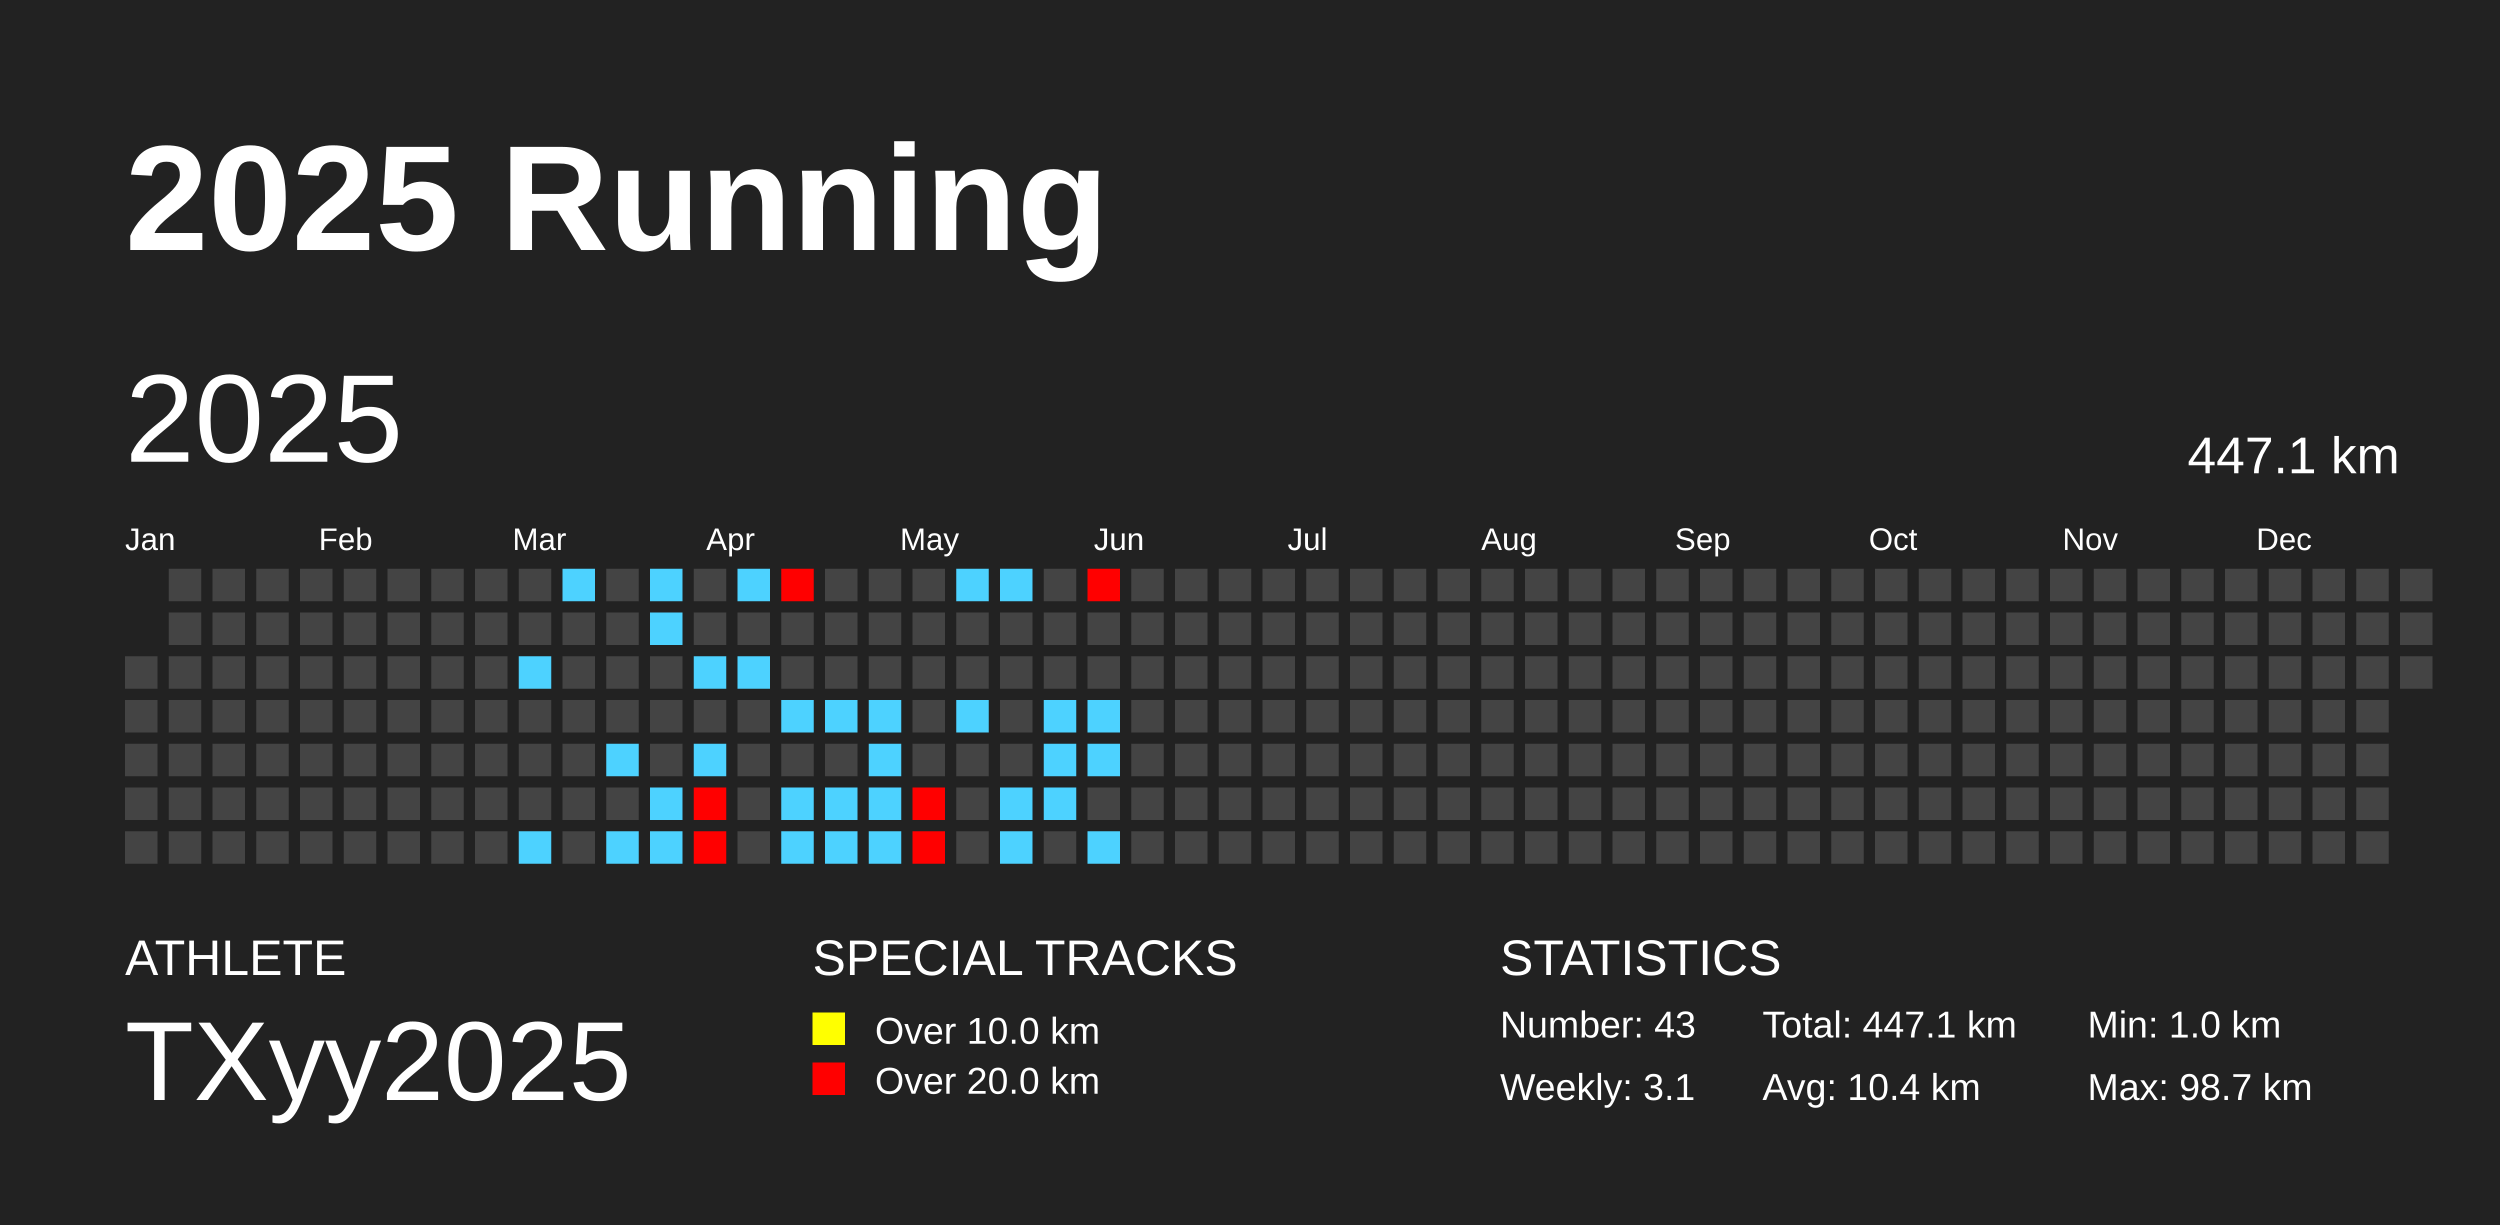
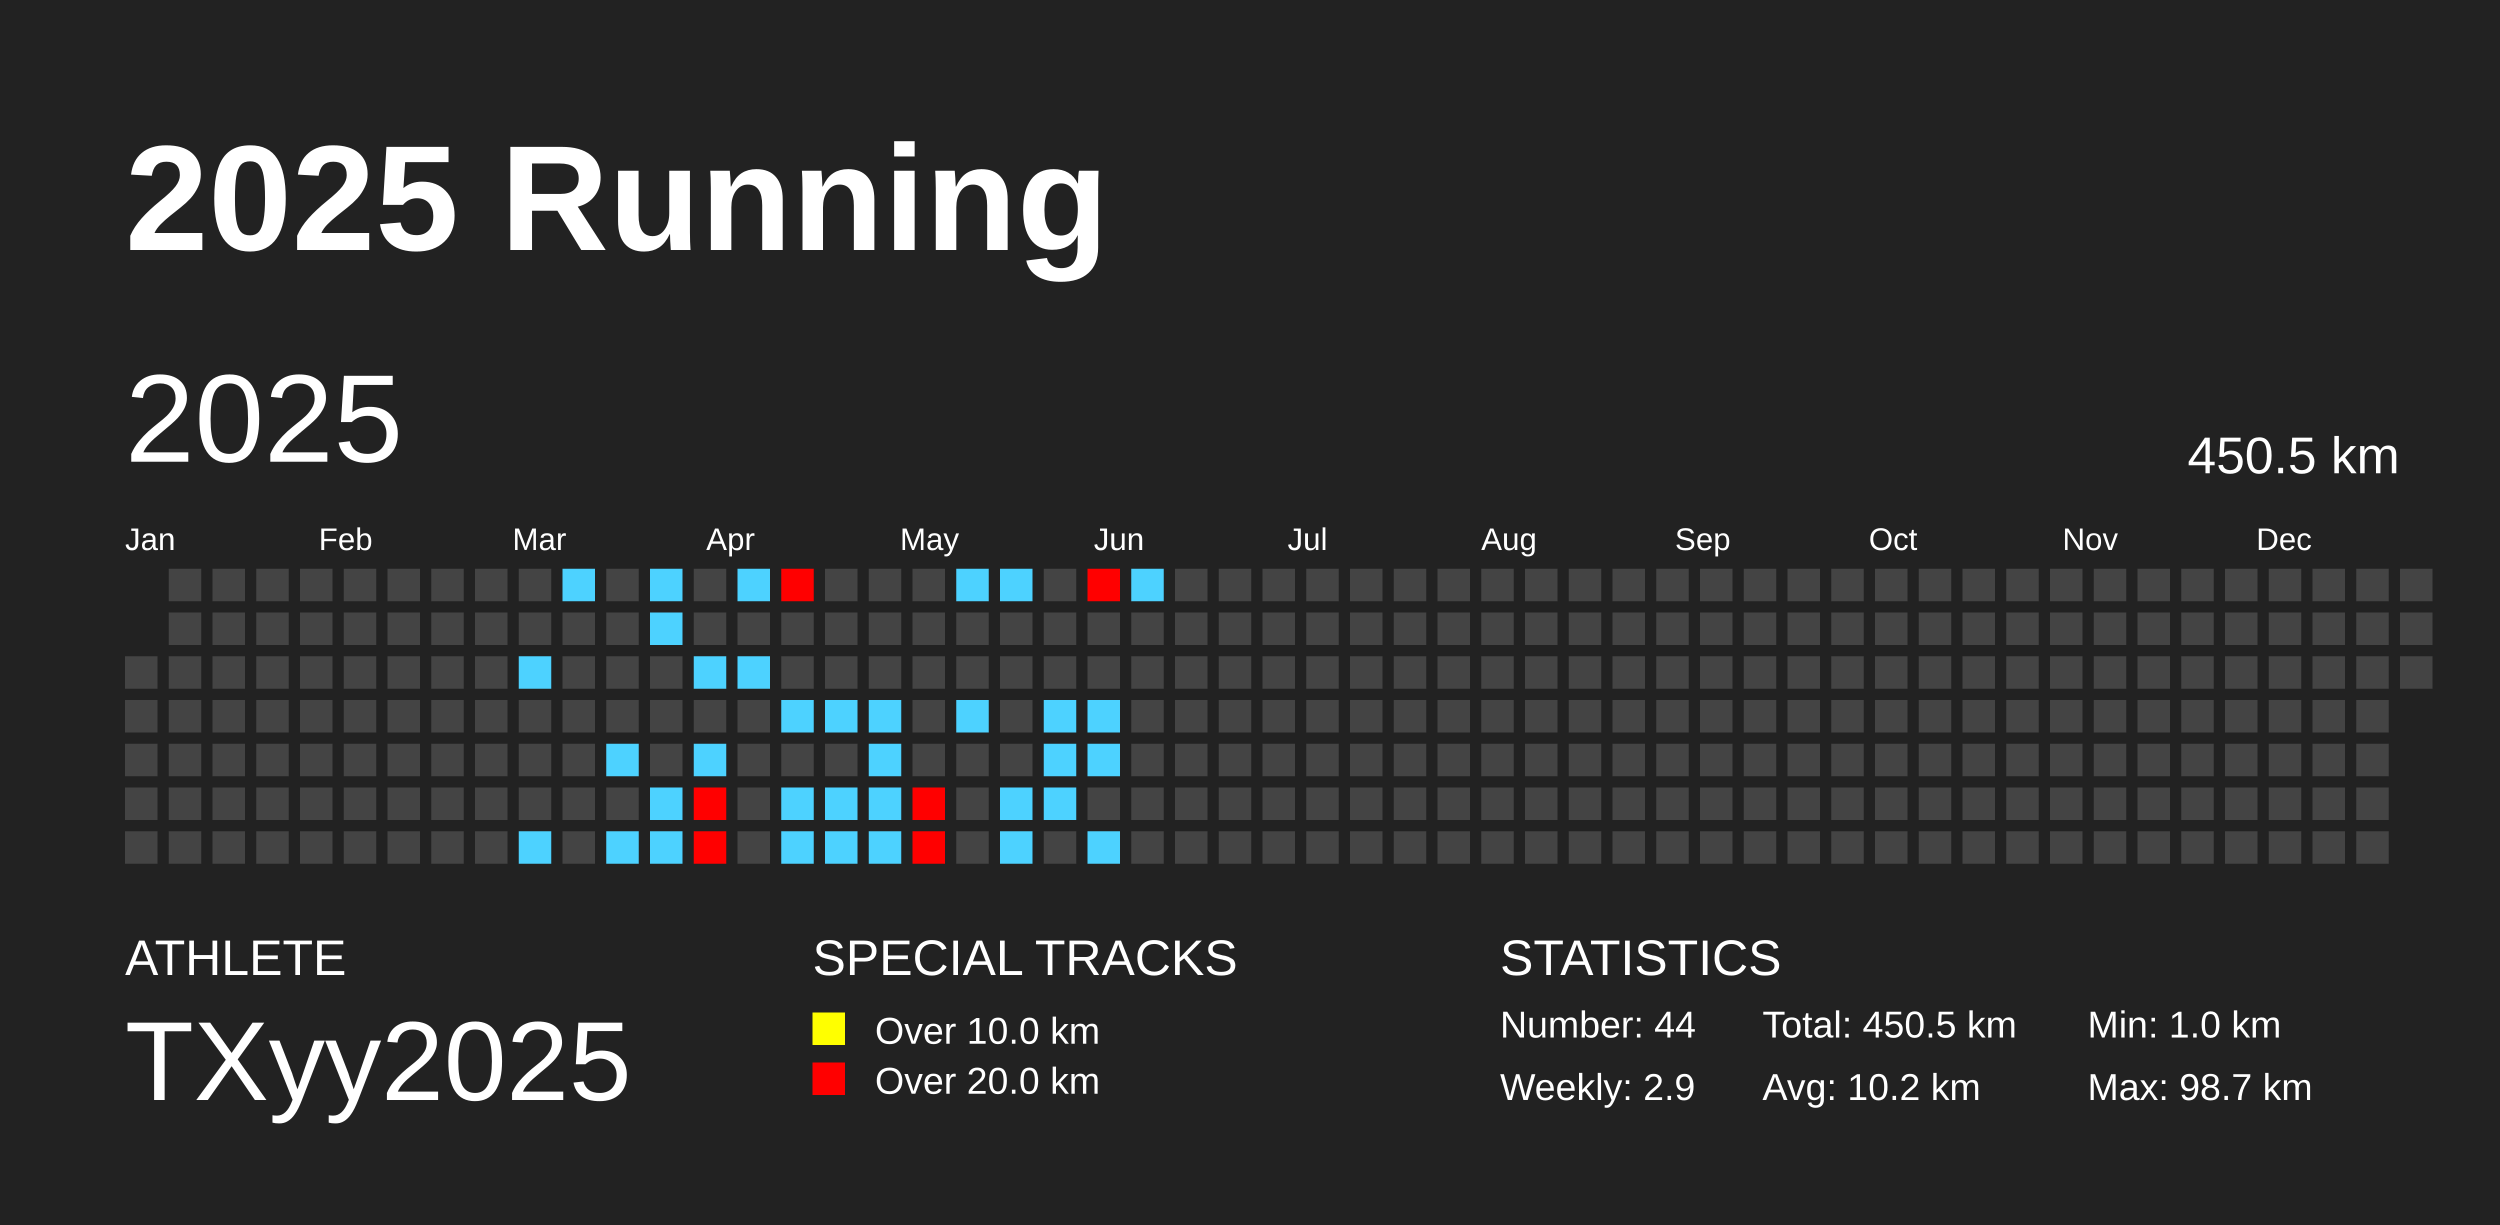
<svg xmlns="http://www.w3.org/2000/svg" baseProfile="full" height="98mm" version="1.1" viewBox="0,0,200,98" width="200mm">
  <defs />
  <rect fill="#222222" height="98" width="200" x="0" y="0" />
  <text fill="#FFFFFF" style="font-size:12px; font-family:Arial; font-weight:bold;" x="10" y="20">2025 Running</text>
  <text fill="#FFFFFF" style="font-size:4px; font-family:Arial" x="10" y="78">ATHLETE</text>
  <text fill="#FFFFFF" style="font-size:9px; font-family:Arial" x="10" y="88">TXyy2025</text>
  <text fill="#FFFFFF" style="font-size:4px; font-family:Arial" x="65" y="78">SPECIAL TRACKS</text>
  <rect fill="yellow" height="2.6" width="2.6" x="65" y="81" />
  <text fill="#FFFFFF" style="font-size:3px; font-family:Arial" x="70" y="83.5">Over 10.0 km</text>
  <rect fill="red" height="2.6" width="2.6" x="65" y="85" />
  <text fill="#FFFFFF" style="font-size:3px; font-family:Arial" x="70" y="87.5">Over 20.0 km</text>
  <text fill="#FFFFFF" style="font-size:4px; font-family:Arial" x="120" y="78">STATISTICS</text>
-   <text fill="#FFFFFF" style="font-size:3px; font-family:Arial" x="120" y="83">Number: 43</text>
-   <text fill="#FFFFFF" style="font-size:3px; font-family:Arial" x="120" y="88">Weekly: 3.1</text>
-   <text fill="#FFFFFF" style="font-size:3px; font-family:Arial" x="141" y="83">Total: 447.1 km</text>
-   <text fill="#FFFFFF" style="font-size:3px; font-family:Arial" x="141" y="88">Avg: 10.4 km</text>
+   <text fill="#FFFFFF" style="font-size:3px; font-family:Arial" x="120" y="83">Number: 44</text>
+   <text fill="#FFFFFF" style="font-size:3px; font-family:Arial" x="120" y="88">Weekly: 2.9</text>
+   <text fill="#FFFFFF" style="font-size:3px; font-family:Arial" x="141" y="83">Total: 450.5 km</text>
+   <text fill="#FFFFFF" style="font-size:3px; font-family:Arial" x="141" y="88">Avg: 10.2 km</text>
  <text fill="#FFFFFF" style="font-size:3px; font-family:Arial" x="167" y="83">Min: 1.0 km</text>
  <text fill="#FFFFFF" style="font-size:3px; font-family:Arial" x="167" y="88">Max: 98.7 km</text>
  <text dominant-baseline="hanging" fill="#FFFFFF" style="font-size:10.0px; font-family:Arial;" x="10" y="30">2025</text>
-   <text dominant-baseline="hanging" fill="#FFFFFF" style="font-size:4.125px; font-family:Arial;" x="175" y="35">447.1 km</text>
+   <text dominant-baseline="hanging" fill="#FFFFFF" style="font-size:4.125px; font-family:Arial;" x="175" y="35">450.5 km</text>
  <text fill="#FFFFFF" style="font-size:2.5px; font-family:Arial" x="10.0" y="44">Jan</text>
  <text fill="#FFFFFF" style="font-size:2.5px; font-family:Arial" x="25.5" y="44">Feb</text>
  <text fill="#FFFFFF" style="font-size:2.5px; font-family:Arial" x="41.0" y="44">Mar</text>
  <text fill="#FFFFFF" style="font-size:2.5px; font-family:Arial" x="56.5" y="44">Apr</text>
  <text fill="#FFFFFF" style="font-size:2.5px; font-family:Arial" x="72.0" y="44">May</text>
  <text fill="#FFFFFF" style="font-size:2.5px; font-family:Arial" x="87.5" y="44">Jun</text>
  <text fill="#FFFFFF" style="font-size:2.5px; font-family:Arial" x="103.0" y="44">Jul</text>
  <text fill="#FFFFFF" style="font-size:2.5px; font-family:Arial" x="118.5" y="44">Aug</text>
  <text fill="#FFFFFF" style="font-size:2.5px; font-family:Arial" x="134.0" y="44">Sep</text>
  <text fill="#FFFFFF" style="font-size:2.5px; font-family:Arial" x="149.5" y="44">Oct</text>
  <text fill="#FFFFFF" style="font-size:2.5px; font-family:Arial" x="165.0" y="44">Nov</text>
  <text fill="#FFFFFF" style="font-size:2.5px; font-family:Arial" x="180.5" y="44">Dec</text>
  <rect fill="#444444" height="2.6" width="2.6" x="10.0" y="52.5" />
  <rect fill="#444444" height="2.6" width="2.6" x="10.0" y="56.0" />
  <rect fill="#444444" height="2.6" width="2.6" x="10.0" y="59.5" />
  <rect fill="#444444" height="2.6" width="2.6" x="10.0" y="63.0" />
  <rect fill="#444444" height="2.6" width="2.6" x="10.0" y="66.5" />
  <rect fill="#444444" height="2.6" width="2.6" x="13.5" y="45.5" />
  <rect fill="#444444" height="2.6" width="2.6" x="13.5" y="49.0" />
  <rect fill="#444444" height="2.6" width="2.6" x="13.5" y="52.5" />
  <rect fill="#444444" height="2.6" width="2.6" x="13.5" y="56.0" />
  <rect fill="#444444" height="2.6" width="2.6" x="13.5" y="59.5" />
  <rect fill="#444444" height="2.6" width="2.6" x="13.5" y="63.0" />
  <rect fill="#444444" height="2.6" width="2.6" x="13.5" y="66.5" />
  <rect fill="#444444" height="2.6" width="2.6" x="17.0" y="45.5" />
  <rect fill="#444444" height="2.6" width="2.6" x="17.0" y="49.0" />
  <rect fill="#444444" height="2.6" width="2.6" x="17.0" y="52.5" />
  <rect fill="#444444" height="2.6" width="2.6" x="17.0" y="56.0" />
  <rect fill="#444444" height="2.6" width="2.6" x="17.0" y="59.5" />
  <rect fill="#444444" height="2.6" width="2.6" x="17.0" y="63.0" />
  <rect fill="#444444" height="2.6" width="2.6" x="17.0" y="66.5" />
  <rect fill="#444444" height="2.6" width="2.6" x="20.5" y="45.5" />
  <rect fill="#444444" height="2.6" width="2.6" x="20.5" y="49.0" />
  <rect fill="#444444" height="2.6" width="2.6" x="20.5" y="52.5" />
  <rect fill="#444444" height="2.6" width="2.6" x="20.5" y="56.0" />
  <rect fill="#444444" height="2.6" width="2.6" x="20.5" y="59.5" />
  <rect fill="#444444" height="2.6" width="2.6" x="20.5" y="63.0" />
  <rect fill="#444444" height="2.6" width="2.6" x="20.5" y="66.5" />
  <rect fill="#444444" height="2.6" width="2.6" x="24.0" y="45.5" />
  <rect fill="#444444" height="2.6" width="2.6" x="24.0" y="49.0" />
  <rect fill="#444444" height="2.6" width="2.6" x="24.0" y="52.5" />
  <rect fill="#444444" height="2.6" width="2.6" x="24.0" y="56.0" />
  <rect fill="#444444" height="2.6" width="2.6" x="24.0" y="59.5" />
  <rect fill="#444444" height="2.6" width="2.6" x="24.0" y="63.0" />
  <rect fill="#444444" height="2.6" width="2.6" x="24.0" y="66.5" />
  <rect fill="#444444" height="2.6" width="2.6" x="27.5" y="45.5" />
  <rect fill="#444444" height="2.6" width="2.6" x="27.5" y="49.0" />
  <rect fill="#444444" height="2.6" width="2.6" x="27.5" y="52.5" />
  <rect fill="#444444" height="2.6" width="2.6" x="27.5" y="56.0" />
  <rect fill="#444444" height="2.6" width="2.6" x="27.5" y="59.5" />
  <rect fill="#444444" height="2.6" width="2.6" x="27.5" y="63.0" />
  <rect fill="#444444" height="2.6" width="2.6" x="27.5" y="66.5" />
  <rect fill="#444444" height="2.6" width="2.6" x="31.0" y="45.5" />
  <rect fill="#444444" height="2.6" width="2.6" x="31.0" y="49.0" />
  <rect fill="#444444" height="2.6" width="2.6" x="31.0" y="52.5" />
  <rect fill="#444444" height="2.6" width="2.6" x="31.0" y="56.0" />
  <rect fill="#444444" height="2.6" width="2.6" x="31.0" y="59.5" />
  <rect fill="#444444" height="2.6" width="2.6" x="31.0" y="63.0" />
  <rect fill="#444444" height="2.6" width="2.6" x="31.0" y="66.5" />
  <rect fill="#444444" height="2.6" width="2.6" x="34.5" y="45.5" />
  <rect fill="#444444" height="2.6" width="2.6" x="34.5" y="49.0" />
  <rect fill="#444444" height="2.6" width="2.6" x="34.5" y="52.5" />
  <rect fill="#444444" height="2.6" width="2.6" x="34.5" y="56.0" />
  <rect fill="#444444" height="2.6" width="2.6" x="34.5" y="59.5" />
  <rect fill="#444444" height="2.6" width="2.6" x="34.5" y="63.0" />
  <rect fill="#444444" height="2.6" width="2.6" x="34.5" y="66.5" />
  <rect fill="#444444" height="2.6" width="2.6" x="38.0" y="45.5" />
  <rect fill="#444444" height="2.6" width="2.6" x="38.0" y="49.0" />
  <rect fill="#444444" height="2.6" width="2.6" x="38.0" y="52.5" />
  <rect fill="#444444" height="2.6" width="2.6" x="38.0" y="56.0" />
  <rect fill="#444444" height="2.6" width="2.6" x="38.0" y="59.5" />
  <rect fill="#444444" height="2.6" width="2.6" x="38.0" y="63.0" />
  <rect fill="#444444" height="2.6" width="2.6" x="38.0" y="66.5" />
  <rect fill="#444444" height="2.6" width="2.6" x="41.5" y="45.5" />
  <rect fill="#444444" height="2.6" width="2.6" x="41.5" y="49.0" />
  <rect fill="#4dd2ff" height="2.6" width="2.6" x="41.5" y="52.5" />
  <rect fill="#444444" height="2.6" width="2.6" x="41.5" y="56.0" />
  <rect fill="#444444" height="2.6" width="2.6" x="41.5" y="59.5" />
  <rect fill="#444444" height="2.6" width="2.6" x="41.5" y="63.0" />
  <rect fill="#4dd2ff" height="2.6" width="2.6" x="41.5" y="66.5" />
  <rect fill="#4dd2ff" height="2.6" width="2.6" x="45.0" y="45.5" />
  <rect fill="#444444" height="2.6" width="2.6" x="45.0" y="49.0" />
  <rect fill="#444444" height="2.6" width="2.6" x="45.0" y="52.5" />
  <rect fill="#444444" height="2.6" width="2.6" x="45.0" y="56.0" />
  <rect fill="#444444" height="2.6" width="2.6" x="45.0" y="59.5" />
  <rect fill="#444444" height="2.6" width="2.6" x="45.0" y="63.0" />
  <rect fill="#444444" height="2.6" width="2.6" x="45.0" y="66.5" />
  <rect fill="#444444" height="2.6" width="2.6" x="48.5" y="45.5" />
  <rect fill="#444444" height="2.6" width="2.6" x="48.5" y="49.0" />
  <rect fill="#444444" height="2.6" width="2.6" x="48.5" y="52.5" />
  <rect fill="#444444" height="2.6" width="2.6" x="48.5" y="56.0" />
  <rect fill="#4dd2ff" height="2.6" width="2.6" x="48.5" y="59.5" />
  <rect fill="#444444" height="2.6" width="2.6" x="48.5" y="63.0" />
  <rect fill="#4dd2ff" height="2.6" width="2.6" x="48.5" y="66.5" />
  <rect fill="#4dd2ff" height="2.6" width="2.6" x="52.0" y="45.5" />
  <rect fill="#4dd2ff" height="2.6" width="2.6" x="52.0" y="49.0" />
  <rect fill="#444444" height="2.6" width="2.6" x="52.0" y="52.5" />
  <rect fill="#444444" height="2.6" width="2.6" x="52.0" y="56.0" />
  <rect fill="#444444" height="2.6" width="2.6" x="52.0" y="59.5" />
  <rect fill="#4dd2ff" height="2.6" width="2.6" x="52.0" y="63.0" />
  <rect fill="#4dd2ff" height="2.6" width="2.6" x="52.0" y="66.5" />
  <rect fill="#444444" height="2.6" width="2.6" x="55.5" y="45.5" />
  <rect fill="#444444" height="2.6" width="2.6" x="55.5" y="49.0" />
  <rect fill="#4dd2ff" height="2.6" width="2.6" x="55.5" y="52.5" />
  <rect fill="#444444" height="2.6" width="2.6" x="55.5" y="56.0" />
  <rect fill="#4dd2ff" height="2.6" width="2.6" x="55.5" y="59.5" />
  <rect fill="red" height="2.6" width="2.6" x="55.5" y="63.0" />
  <rect fill="red" height="2.6" width="2.6" x="55.5" y="66.5" />
  <rect fill="#4dd2ff" height="2.6" width="2.6" x="59.0" y="45.5" />
  <rect fill="#444444" height="2.6" width="2.6" x="59.0" y="49.0" />
  <rect fill="#4dd2ff" height="2.6" width="2.6" x="59.0" y="52.5" />
  <rect fill="#444444" height="2.6" width="2.6" x="59.0" y="56.0" />
  <rect fill="#444444" height="2.6" width="2.6" x="59.0" y="59.5" />
  <rect fill="#444444" height="2.6" width="2.6" x="59.0" y="63.0" />
  <rect fill="#444444" height="2.6" width="2.6" x="59.0" y="66.5" />
  <rect fill="red" height="2.6" width="2.6" x="62.5" y="45.5" />
  <rect fill="#444444" height="2.6" width="2.6" x="62.5" y="49.0" />
  <rect fill="#444444" height="2.6" width="2.6" x="62.5" y="52.5" />
  <rect fill="#4dd2ff" height="2.6" width="2.6" x="62.5" y="56.0" />
  <rect fill="#444444" height="2.6" width="2.6" x="62.5" y="59.5" />
  <rect fill="#4dd2ff" height="2.6" width="2.6" x="62.5" y="63.0" />
  <rect fill="#4dd2ff" height="2.6" width="2.6" x="62.5" y="66.5" />
  <rect fill="#444444" height="2.6" width="2.6" x="66.0" y="45.5" />
  <rect fill="#444444" height="2.6" width="2.6" x="66.0" y="49.0" />
  <rect fill="#444444" height="2.6" width="2.6" x="66.0" y="52.5" />
  <rect fill="#4dd2ff" height="2.6" width="2.6" x="66.0" y="56.0" />
  <rect fill="#444444" height="2.6" width="2.6" x="66.0" y="59.5" />
  <rect fill="#4dd2ff" height="2.6" width="2.6" x="66.0" y="63.0" />
  <rect fill="#4dd2ff" height="2.6" width="2.6" x="66.0" y="66.5" />
  <rect fill="#444444" height="2.6" width="2.6" x="69.5" y="45.5" />
  <rect fill="#444444" height="2.6" width="2.6" x="69.5" y="49.0" />
  <rect fill="#444444" height="2.6" width="2.6" x="69.5" y="52.5" />
  <rect fill="#4dd2ff" height="2.6" width="2.6" x="69.5" y="56.0" />
  <rect fill="#4dd2ff" height="2.6" width="2.6" x="69.5" y="59.5" />
  <rect fill="#4dd2ff" height="2.6" width="2.6" x="69.5" y="63.0" />
  <rect fill="#4dd2ff" height="2.6" width="2.6" x="69.5" y="66.5" />
  <rect fill="#444444" height="2.6" width="2.6" x="73.0" y="45.5" />
  <rect fill="#444444" height="2.6" width="2.6" x="73.0" y="49.0" />
  <rect fill="#444444" height="2.6" width="2.6" x="73.0" y="52.5" />
  <rect fill="#444444" height="2.6" width="2.6" x="73.0" y="56.0" />
  <rect fill="#444444" height="2.6" width="2.6" x="73.0" y="59.5" />
  <rect fill="red" height="2.6" width="2.6" x="73.0" y="63.0" />
  <rect fill="red" height="2.6" width="2.6" x="73.0" y="66.5" />
  <rect fill="#4dd2ff" height="2.6" width="2.6" x="76.5" y="45.5" />
  <rect fill="#444444" height="2.6" width="2.6" x="76.5" y="49.0" />
  <rect fill="#444444" height="2.6" width="2.6" x="76.5" y="52.5" />
  <rect fill="#4dd2ff" height="2.6" width="2.6" x="76.5" y="56.0" />
  <rect fill="#444444" height="2.6" width="2.6" x="76.5" y="59.5" />
  <rect fill="#444444" height="2.6" width="2.6" x="76.5" y="63.0" />
  <rect fill="#444444" height="2.6" width="2.6" x="76.5" y="66.5" />
  <rect fill="#4dd2ff" height="2.6" width="2.6" x="80.0" y="45.5" />
  <rect fill="#444444" height="2.6" width="2.6" x="80.0" y="49.0" />
  <rect fill="#444444" height="2.6" width="2.6" x="80.0" y="52.5" />
  <rect fill="#444444" height="2.6" width="2.6" x="80.0" y="56.0" />
  <rect fill="#444444" height="2.6" width="2.6" x="80.0" y="59.5" />
  <rect fill="#4dd2ff" height="2.6" width="2.6" x="80.0" y="63.0" />
  <rect fill="#4dd2ff" height="2.6" width="2.6" x="80.0" y="66.5" />
  <rect fill="#444444" height="2.6" width="2.6" x="83.5" y="45.5" />
  <rect fill="#444444" height="2.6" width="2.6" x="83.5" y="49.0" />
  <rect fill="#444444" height="2.6" width="2.6" x="83.5" y="52.5" />
  <rect fill="#4dd2ff" height="2.6" width="2.6" x="83.5" y="56.0" />
  <rect fill="#4dd2ff" height="2.6" width="2.6" x="83.5" y="59.5" />
  <rect fill="#4dd2ff" height="2.6" width="2.6" x="83.5" y="63.0" />
  <rect fill="#444444" height="2.6" width="2.6" x="83.5" y="66.5" />
  <rect fill="red" height="2.6" width="2.6" x="87.0" y="45.5" />
  <rect fill="#444444" height="2.6" width="2.6" x="87.0" y="49.0" />
  <rect fill="#444444" height="2.6" width="2.6" x="87.0" y="52.5" />
  <rect fill="#4dd2ff" height="2.6" width="2.6" x="87.0" y="56.0" />
  <rect fill="#4dd2ff" height="2.6" width="2.6" x="87.0" y="59.5" />
  <rect fill="#444444" height="2.6" width="2.6" x="87.0" y="63.0" />
  <rect fill="#4dd2ff" height="2.6" width="2.6" x="87.0" y="66.5" />
-   <rect fill="#444444" height="2.6" width="2.6" x="90.5" y="45.5" />
+   <rect fill="#4dd2ff" height="2.6" width="2.6" x="90.5" y="45.5" />
  <rect fill="#444444" height="2.6" width="2.6" x="90.5" y="49.0" />
  <rect fill="#444444" height="2.6" width="2.6" x="90.5" y="52.5" />
  <rect fill="#444444" height="2.6" width="2.6" x="90.5" y="56.0" />
  <rect fill="#444444" height="2.6" width="2.6" x="90.5" y="59.5" />
  <rect fill="#444444" height="2.6" width="2.6" x="90.5" y="63.0" />
  <rect fill="#444444" height="2.6" width="2.6" x="90.5" y="66.5" />
  <rect fill="#444444" height="2.6" width="2.6" x="94.0" y="45.5" />
  <rect fill="#444444" height="2.6" width="2.6" x="94.0" y="49.0" />
  <rect fill="#444444" height="2.6" width="2.6" x="94.0" y="52.5" />
  <rect fill="#444444" height="2.6" width="2.6" x="94.0" y="56.0" />
  <rect fill="#444444" height="2.6" width="2.6" x="94.0" y="59.5" />
  <rect fill="#444444" height="2.6" width="2.6" x="94.0" y="63.0" />
  <rect fill="#444444" height="2.6" width="2.6" x="94.0" y="66.5" />
  <rect fill="#444444" height="2.6" width="2.6" x="97.5" y="45.5" />
  <rect fill="#444444" height="2.6" width="2.6" x="97.5" y="49.0" />
  <rect fill="#444444" height="2.6" width="2.6" x="97.5" y="52.5" />
  <rect fill="#444444" height="2.6" width="2.6" x="97.5" y="56.0" />
  <rect fill="#444444" height="2.6" width="2.6" x="97.5" y="59.5" />
  <rect fill="#444444" height="2.6" width="2.6" x="97.5" y="63.0" />
  <rect fill="#444444" height="2.6" width="2.6" x="97.5" y="66.5" />
  <rect fill="#444444" height="2.6" width="2.6" x="101.0" y="45.5" />
  <rect fill="#444444" height="2.6" width="2.6" x="101.0" y="49.0" />
  <rect fill="#444444" height="2.6" width="2.6" x="101.0" y="52.5" />
  <rect fill="#444444" height="2.6" width="2.6" x="101.0" y="56.0" />
  <rect fill="#444444" height="2.6" width="2.6" x="101.0" y="59.5" />
  <rect fill="#444444" height="2.6" width="2.6" x="101.0" y="63.0" />
  <rect fill="#444444" height="2.6" width="2.6" x="101.0" y="66.5" />
  <rect fill="#444444" height="2.6" width="2.6" x="104.5" y="45.5" />
  <rect fill="#444444" height="2.6" width="2.6" x="104.5" y="49.0" />
  <rect fill="#444444" height="2.6" width="2.6" x="104.5" y="52.5" />
  <rect fill="#444444" height="2.6" width="2.6" x="104.5" y="56.0" />
  <rect fill="#444444" height="2.6" width="2.6" x="104.5" y="59.5" />
  <rect fill="#444444" height="2.6" width="2.6" x="104.5" y="63.0" />
  <rect fill="#444444" height="2.6" width="2.6" x="104.5" y="66.5" />
  <rect fill="#444444" height="2.6" width="2.6" x="108.0" y="45.5" />
  <rect fill="#444444" height="2.6" width="2.6" x="108.0" y="49.0" />
  <rect fill="#444444" height="2.6" width="2.6" x="108.0" y="52.5" />
  <rect fill="#444444" height="2.6" width="2.6" x="108.0" y="56.0" />
  <rect fill="#444444" height="2.6" width="2.6" x="108.0" y="59.5" />
  <rect fill="#444444" height="2.6" width="2.6" x="108.0" y="63.0" />
  <rect fill="#444444" height="2.6" width="2.6" x="108.0" y="66.5" />
  <rect fill="#444444" height="2.6" width="2.6" x="111.5" y="45.5" />
  <rect fill="#444444" height="2.6" width="2.6" x="111.5" y="49.0" />
  <rect fill="#444444" height="2.6" width="2.6" x="111.5" y="52.5" />
  <rect fill="#444444" height="2.6" width="2.6" x="111.5" y="56.0" />
  <rect fill="#444444" height="2.6" width="2.6" x="111.5" y="59.5" />
  <rect fill="#444444" height="2.6" width="2.6" x="111.5" y="63.0" />
  <rect fill="#444444" height="2.6" width="2.6" x="111.5" y="66.5" />
  <rect fill="#444444" height="2.6" width="2.6" x="115.0" y="45.5" />
  <rect fill="#444444" height="2.6" width="2.6" x="115.0" y="49.0" />
  <rect fill="#444444" height="2.6" width="2.6" x="115.0" y="52.5" />
  <rect fill="#444444" height="2.6" width="2.6" x="115.0" y="56.0" />
  <rect fill="#444444" height="2.6" width="2.6" x="115.0" y="59.5" />
  <rect fill="#444444" height="2.6" width="2.6" x="115.0" y="63.0" />
  <rect fill="#444444" height="2.6" width="2.6" x="115.0" y="66.5" />
  <rect fill="#444444" height="2.6" width="2.6" x="118.5" y="45.5" />
  <rect fill="#444444" height="2.6" width="2.6" x="118.5" y="49.0" />
  <rect fill="#444444" height="2.6" width="2.6" x="118.5" y="52.5" />
  <rect fill="#444444" height="2.6" width="2.6" x="118.5" y="56.0" />
  <rect fill="#444444" height="2.6" width="2.6" x="118.5" y="59.5" />
  <rect fill="#444444" height="2.6" width="2.6" x="118.5" y="63.0" />
  <rect fill="#444444" height="2.6" width="2.6" x="118.5" y="66.5" />
  <rect fill="#444444" height="2.6" width="2.6" x="122.0" y="45.5" />
  <rect fill="#444444" height="2.6" width="2.6" x="122.0" y="49.0" />
  <rect fill="#444444" height="2.6" width="2.6" x="122.0" y="52.5" />
  <rect fill="#444444" height="2.6" width="2.6" x="122.0" y="56.0" />
  <rect fill="#444444" height="2.6" width="2.6" x="122.0" y="59.5" />
  <rect fill="#444444" height="2.6" width="2.6" x="122.0" y="63.0" />
  <rect fill="#444444" height="2.6" width="2.6" x="122.0" y="66.5" />
  <rect fill="#444444" height="2.6" width="2.6" x="125.5" y="45.5" />
  <rect fill="#444444" height="2.6" width="2.6" x="125.5" y="49.0" />
  <rect fill="#444444" height="2.6" width="2.6" x="125.5" y="52.5" />
  <rect fill="#444444" height="2.6" width="2.6" x="125.5" y="56.0" />
  <rect fill="#444444" height="2.6" width="2.6" x="125.5" y="59.5" />
  <rect fill="#444444" height="2.6" width="2.6" x="125.5" y="63.0" />
  <rect fill="#444444" height="2.6" width="2.6" x="125.5" y="66.5" />
  <rect fill="#444444" height="2.6" width="2.6" x="129.0" y="45.5" />
  <rect fill="#444444" height="2.6" width="2.6" x="129.0" y="49.0" />
  <rect fill="#444444" height="2.6" width="2.6" x="129.0" y="52.5" />
  <rect fill="#444444" height="2.6" width="2.6" x="129.0" y="56.0" />
  <rect fill="#444444" height="2.6" width="2.6" x="129.0" y="59.5" />
  <rect fill="#444444" height="2.6" width="2.6" x="129.0" y="63.0" />
  <rect fill="#444444" height="2.6" width="2.6" x="129.0" y="66.5" />
  <rect fill="#444444" height="2.6" width="2.6" x="132.5" y="45.5" />
  <rect fill="#444444" height="2.6" width="2.6" x="132.5" y="49.0" />
  <rect fill="#444444" height="2.6" width="2.6" x="132.5" y="52.5" />
  <rect fill="#444444" height="2.6" width="2.6" x="132.5" y="56.0" />
  <rect fill="#444444" height="2.6" width="2.6" x="132.5" y="59.5" />
  <rect fill="#444444" height="2.6" width="2.6" x="132.5" y="63.0" />
  <rect fill="#444444" height="2.6" width="2.6" x="132.5" y="66.5" />
  <rect fill="#444444" height="2.6" width="2.6" x="136.0" y="45.5" />
  <rect fill="#444444" height="2.6" width="2.6" x="136.0" y="49.0" />
  <rect fill="#444444" height="2.6" width="2.6" x="136.0" y="52.5" />
  <rect fill="#444444" height="2.6" width="2.6" x="136.0" y="56.0" />
  <rect fill="#444444" height="2.6" width="2.6" x="136.0" y="59.5" />
  <rect fill="#444444" height="2.6" width="2.6" x="136.0" y="63.0" />
  <rect fill="#444444" height="2.6" width="2.6" x="136.0" y="66.5" />
  <rect fill="#444444" height="2.6" width="2.6" x="139.5" y="45.5" />
  <rect fill="#444444" height="2.6" width="2.6" x="139.5" y="49.0" />
  <rect fill="#444444" height="2.6" width="2.6" x="139.5" y="52.5" />
  <rect fill="#444444" height="2.6" width="2.6" x="139.5" y="56.0" />
  <rect fill="#444444" height="2.6" width="2.6" x="139.5" y="59.5" />
  <rect fill="#444444" height="2.6" width="2.6" x="139.5" y="63.0" />
  <rect fill="#444444" height="2.6" width="2.6" x="139.5" y="66.5" />
  <rect fill="#444444" height="2.6" width="2.6" x="143.0" y="45.5" />
  <rect fill="#444444" height="2.6" width="2.6" x="143.0" y="49.0" />
  <rect fill="#444444" height="2.6" width="2.6" x="143.0" y="52.5" />
  <rect fill="#444444" height="2.6" width="2.6" x="143.0" y="56.0" />
  <rect fill="#444444" height="2.6" width="2.6" x="143.0" y="59.5" />
  <rect fill="#444444" height="2.6" width="2.6" x="143.0" y="63.0" />
  <rect fill="#444444" height="2.6" width="2.6" x="143.0" y="66.5" />
  <rect fill="#444444" height="2.6" width="2.6" x="146.5" y="45.5" />
  <rect fill="#444444" height="2.6" width="2.6" x="146.5" y="49.0" />
  <rect fill="#444444" height="2.6" width="2.6" x="146.5" y="52.5" />
  <rect fill="#444444" height="2.6" width="2.6" x="146.5" y="56.0" />
  <rect fill="#444444" height="2.6" width="2.6" x="146.5" y="59.5" />
  <rect fill="#444444" height="2.6" width="2.6" x="146.5" y="63.0" />
  <rect fill="#444444" height="2.6" width="2.6" x="146.5" y="66.5" />
  <rect fill="#444444" height="2.6" width="2.6" x="150.0" y="45.5" />
  <rect fill="#444444" height="2.6" width="2.6" x="150.0" y="49.0" />
  <rect fill="#444444" height="2.6" width="2.6" x="150.0" y="52.5" />
  <rect fill="#444444" height="2.6" width="2.6" x="150.0" y="56.0" />
  <rect fill="#444444" height="2.6" width="2.6" x="150.0" y="59.5" />
  <rect fill="#444444" height="2.6" width="2.6" x="150.0" y="63.0" />
  <rect fill="#444444" height="2.6" width="2.6" x="150.0" y="66.5" />
  <rect fill="#444444" height="2.6" width="2.6" x="153.5" y="45.5" />
  <rect fill="#444444" height="2.6" width="2.6" x="153.5" y="49.0" />
  <rect fill="#444444" height="2.6" width="2.6" x="153.5" y="52.5" />
  <rect fill="#444444" height="2.6" width="2.6" x="153.5" y="56.0" />
  <rect fill="#444444" height="2.6" width="2.6" x="153.5" y="59.5" />
  <rect fill="#444444" height="2.6" width="2.6" x="153.5" y="63.0" />
  <rect fill="#444444" height="2.6" width="2.6" x="153.5" y="66.5" />
  <rect fill="#444444" height="2.6" width="2.6" x="157.0" y="45.5" />
  <rect fill="#444444" height="2.6" width="2.6" x="157.0" y="49.0" />
  <rect fill="#444444" height="2.6" width="2.6" x="157.0" y="52.5" />
  <rect fill="#444444" height="2.6" width="2.6" x="157.0" y="56.0" />
  <rect fill="#444444" height="2.6" width="2.6" x="157.0" y="59.5" />
  <rect fill="#444444" height="2.6" width="2.6" x="157.0" y="63.0" />
  <rect fill="#444444" height="2.6" width="2.6" x="157.0" y="66.5" />
  <rect fill="#444444" height="2.6" width="2.6" x="160.5" y="45.5" />
  <rect fill="#444444" height="2.6" width="2.6" x="160.5" y="49.0" />
  <rect fill="#444444" height="2.6" width="2.6" x="160.5" y="52.5" />
  <rect fill="#444444" height="2.6" width="2.6" x="160.5" y="56.0" />
  <rect fill="#444444" height="2.6" width="2.6" x="160.5" y="59.5" />
  <rect fill="#444444" height="2.6" width="2.6" x="160.5" y="63.0" />
  <rect fill="#444444" height="2.6" width="2.6" x="160.5" y="66.5" />
  <rect fill="#444444" height="2.6" width="2.6" x="164.0" y="45.5" />
  <rect fill="#444444" height="2.6" width="2.6" x="164.0" y="49.0" />
  <rect fill="#444444" height="2.6" width="2.6" x="164.0" y="52.5" />
  <rect fill="#444444" height="2.6" width="2.6" x="164.0" y="56.0" />
  <rect fill="#444444" height="2.6" width="2.6" x="164.0" y="59.5" />
  <rect fill="#444444" height="2.6" width="2.6" x="164.0" y="63.0" />
  <rect fill="#444444" height="2.6" width="2.6" x="164.0" y="66.5" />
  <rect fill="#444444" height="2.6" width="2.6" x="167.5" y="45.5" />
  <rect fill="#444444" height="2.6" width="2.6" x="167.5" y="49.0" />
  <rect fill="#444444" height="2.6" width="2.6" x="167.5" y="52.5" />
  <rect fill="#444444" height="2.6" width="2.6" x="167.5" y="56.0" />
  <rect fill="#444444" height="2.6" width="2.6" x="167.5" y="59.5" />
  <rect fill="#444444" height="2.6" width="2.6" x="167.5" y="63.0" />
  <rect fill="#444444" height="2.6" width="2.6" x="167.5" y="66.5" />
  <rect fill="#444444" height="2.6" width="2.6" x="171.0" y="45.5" />
  <rect fill="#444444" height="2.6" width="2.6" x="171.0" y="49.0" />
  <rect fill="#444444" height="2.6" width="2.6" x="171.0" y="52.5" />
  <rect fill="#444444" height="2.6" width="2.6" x="171.0" y="56.0" />
  <rect fill="#444444" height="2.6" width="2.6" x="171.0" y="59.5" />
  <rect fill="#444444" height="2.6" width="2.6" x="171.0" y="63.0" />
  <rect fill="#444444" height="2.6" width="2.6" x="171.0" y="66.5" />
  <rect fill="#444444" height="2.6" width="2.6" x="174.5" y="45.5" />
  <rect fill="#444444" height="2.6" width="2.6" x="174.5" y="49.0" />
  <rect fill="#444444" height="2.6" width="2.6" x="174.5" y="52.5" />
  <rect fill="#444444" height="2.6" width="2.6" x="174.5" y="56.0" />
  <rect fill="#444444" height="2.6" width="2.6" x="174.5" y="59.5" />
  <rect fill="#444444" height="2.6" width="2.6" x="174.5" y="63.0" />
  <rect fill="#444444" height="2.6" width="2.6" x="174.5" y="66.5" />
  <rect fill="#444444" height="2.6" width="2.6" x="178.0" y="45.5" />
  <rect fill="#444444" height="2.6" width="2.6" x="178.0" y="49.0" />
  <rect fill="#444444" height="2.6" width="2.6" x="178.0" y="52.5" />
  <rect fill="#444444" height="2.6" width="2.6" x="178.0" y="56.0" />
  <rect fill="#444444" height="2.6" width="2.6" x="178.0" y="59.5" />
  <rect fill="#444444" height="2.6" width="2.6" x="178.0" y="63.0" />
  <rect fill="#444444" height="2.6" width="2.6" x="178.0" y="66.5" />
  <rect fill="#444444" height="2.6" width="2.6" x="181.5" y="45.5" />
  <rect fill="#444444" height="2.6" width="2.6" x="181.5" y="49.0" />
  <rect fill="#444444" height="2.6" width="2.6" x="181.5" y="52.5" />
  <rect fill="#444444" height="2.6" width="2.6" x="181.5" y="56.0" />
  <rect fill="#444444" height="2.6" width="2.6" x="181.5" y="59.5" />
  <rect fill="#444444" height="2.6" width="2.6" x="181.5" y="63.0" />
  <rect fill="#444444" height="2.6" width="2.6" x="181.5" y="66.5" />
  <rect fill="#444444" height="2.6" width="2.6" x="185.0" y="45.5" />
  <rect fill="#444444" height="2.6" width="2.6" x="185.0" y="49.0" />
  <rect fill="#444444" height="2.6" width="2.6" x="185.0" y="52.5" />
  <rect fill="#444444" height="2.6" width="2.6" x="185.0" y="56.0" />
  <rect fill="#444444" height="2.6" width="2.6" x="185.0" y="59.5" />
  <rect fill="#444444" height="2.6" width="2.6" x="185.0" y="63.0" />
  <rect fill="#444444" height="2.6" width="2.6" x="185.0" y="66.5" />
  <rect fill="#444444" height="2.6" width="2.6" x="188.5" y="45.5" />
  <rect fill="#444444" height="2.6" width="2.6" x="188.5" y="49.0" />
  <rect fill="#444444" height="2.6" width="2.6" x="188.5" y="52.5" />
  <rect fill="#444444" height="2.6" width="2.6" x="188.5" y="56.0" />
  <rect fill="#444444" height="2.6" width="2.6" x="188.5" y="59.5" />
  <rect fill="#444444" height="2.6" width="2.6" x="188.5" y="63.0" />
  <rect fill="#444444" height="2.6" width="2.6" x="188.5" y="66.5" />
  <rect fill="#444444" height="2.6" width="2.6" x="192.0" y="45.5" />
  <rect fill="#444444" height="2.6" width="2.6" x="192.0" y="49.0" />
  <rect fill="#444444" height="2.6" width="2.6" x="192.0" y="52.5" />
</svg>
